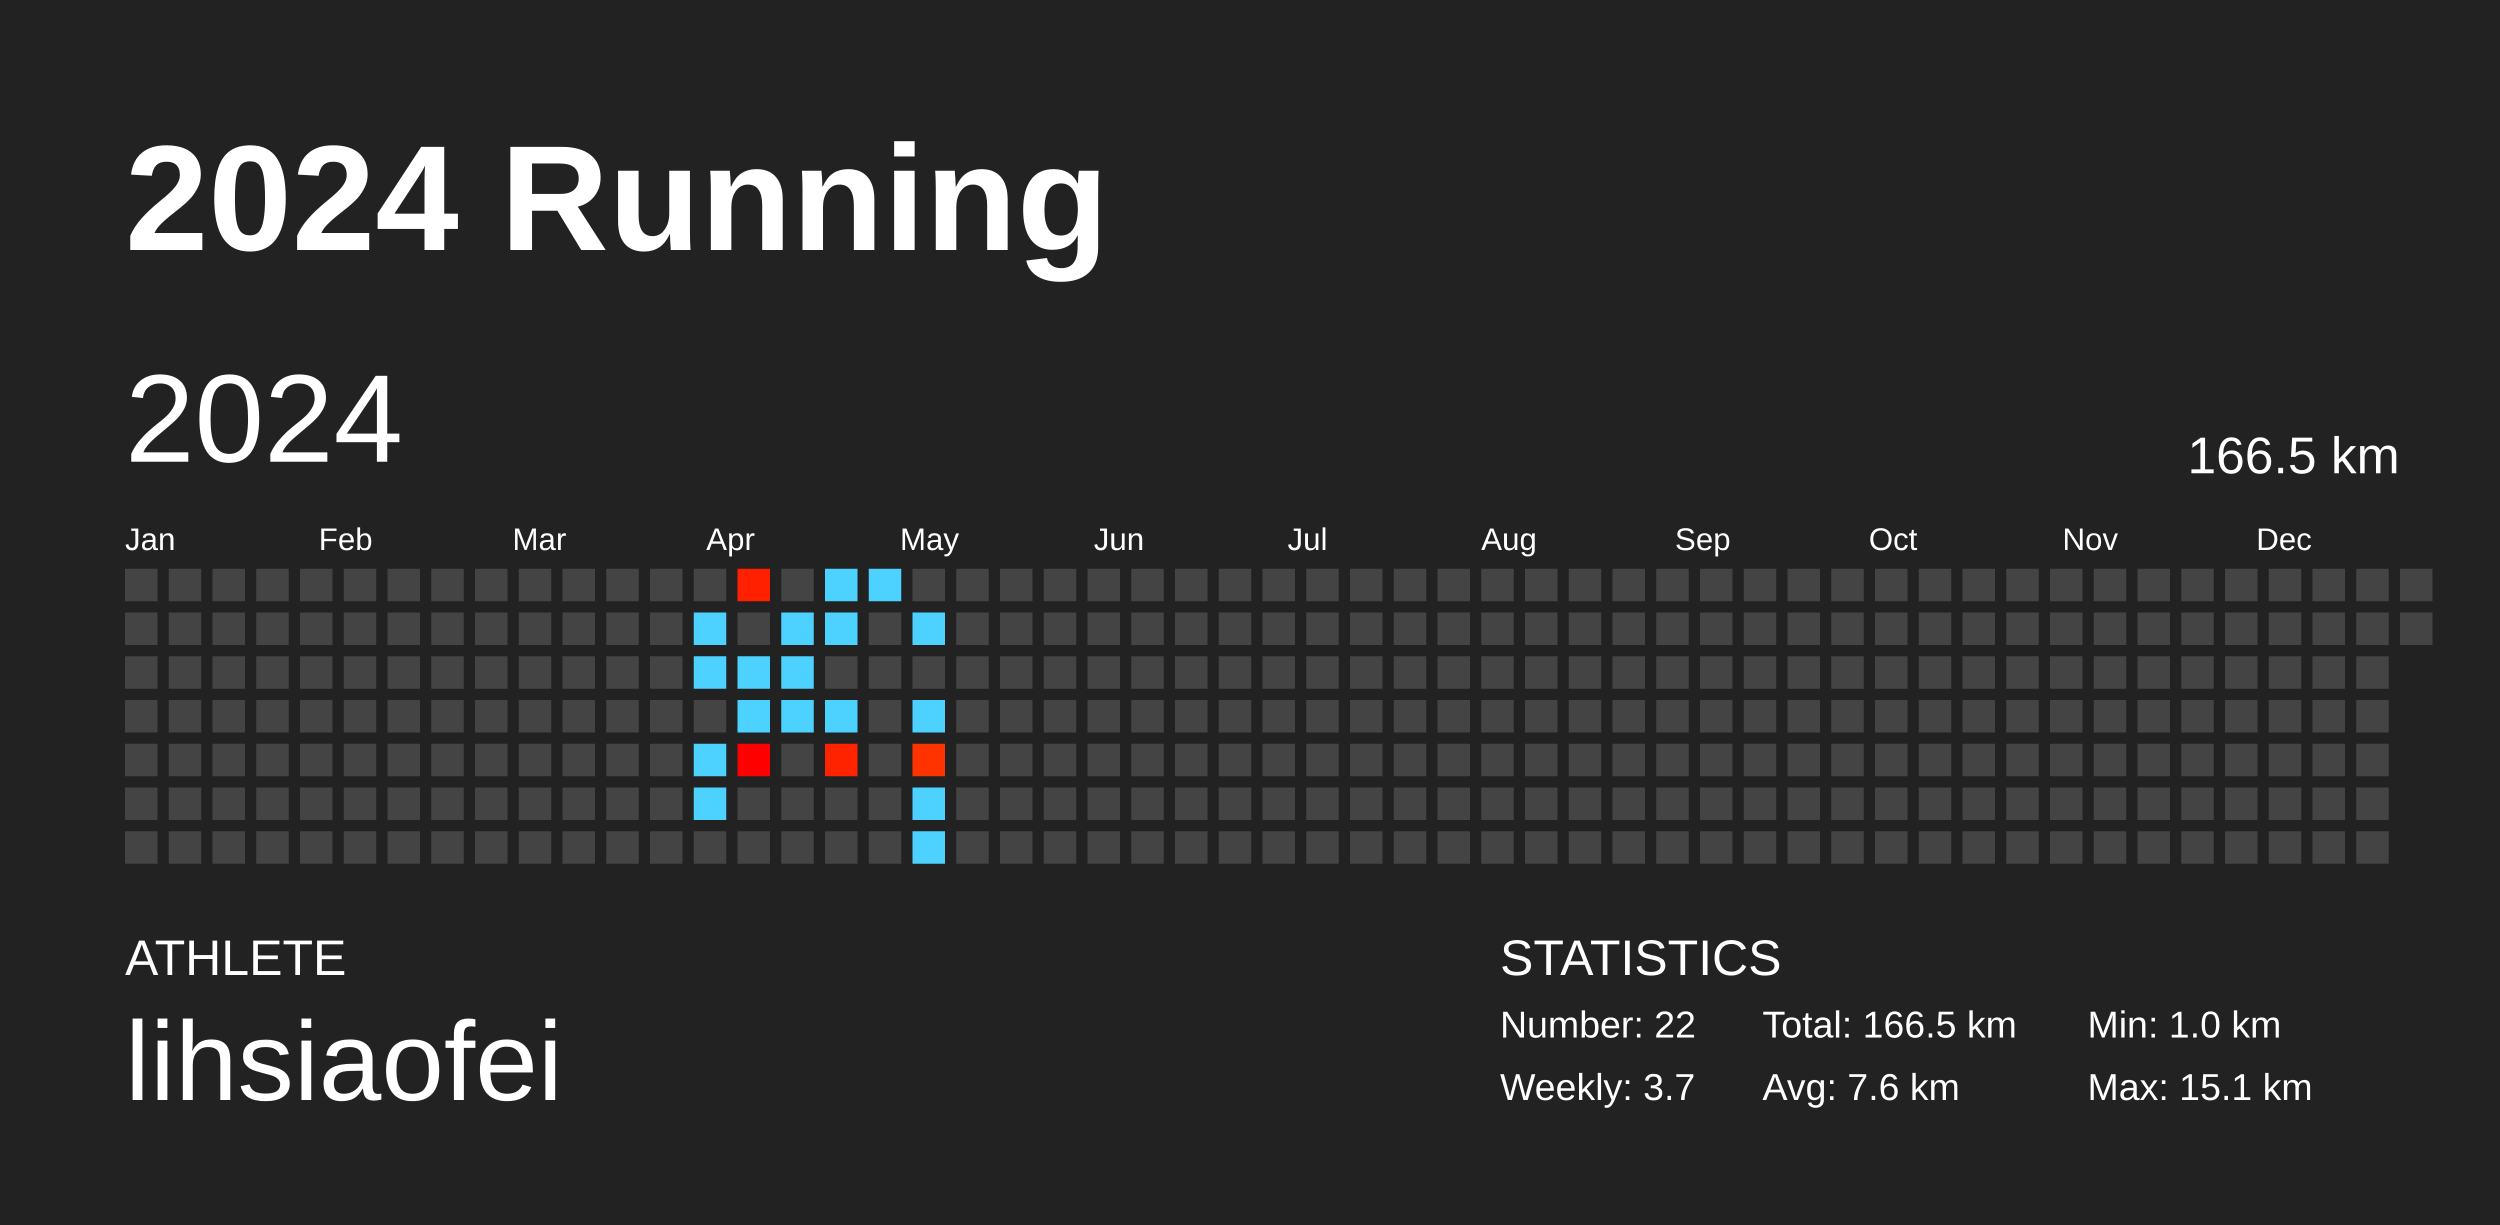
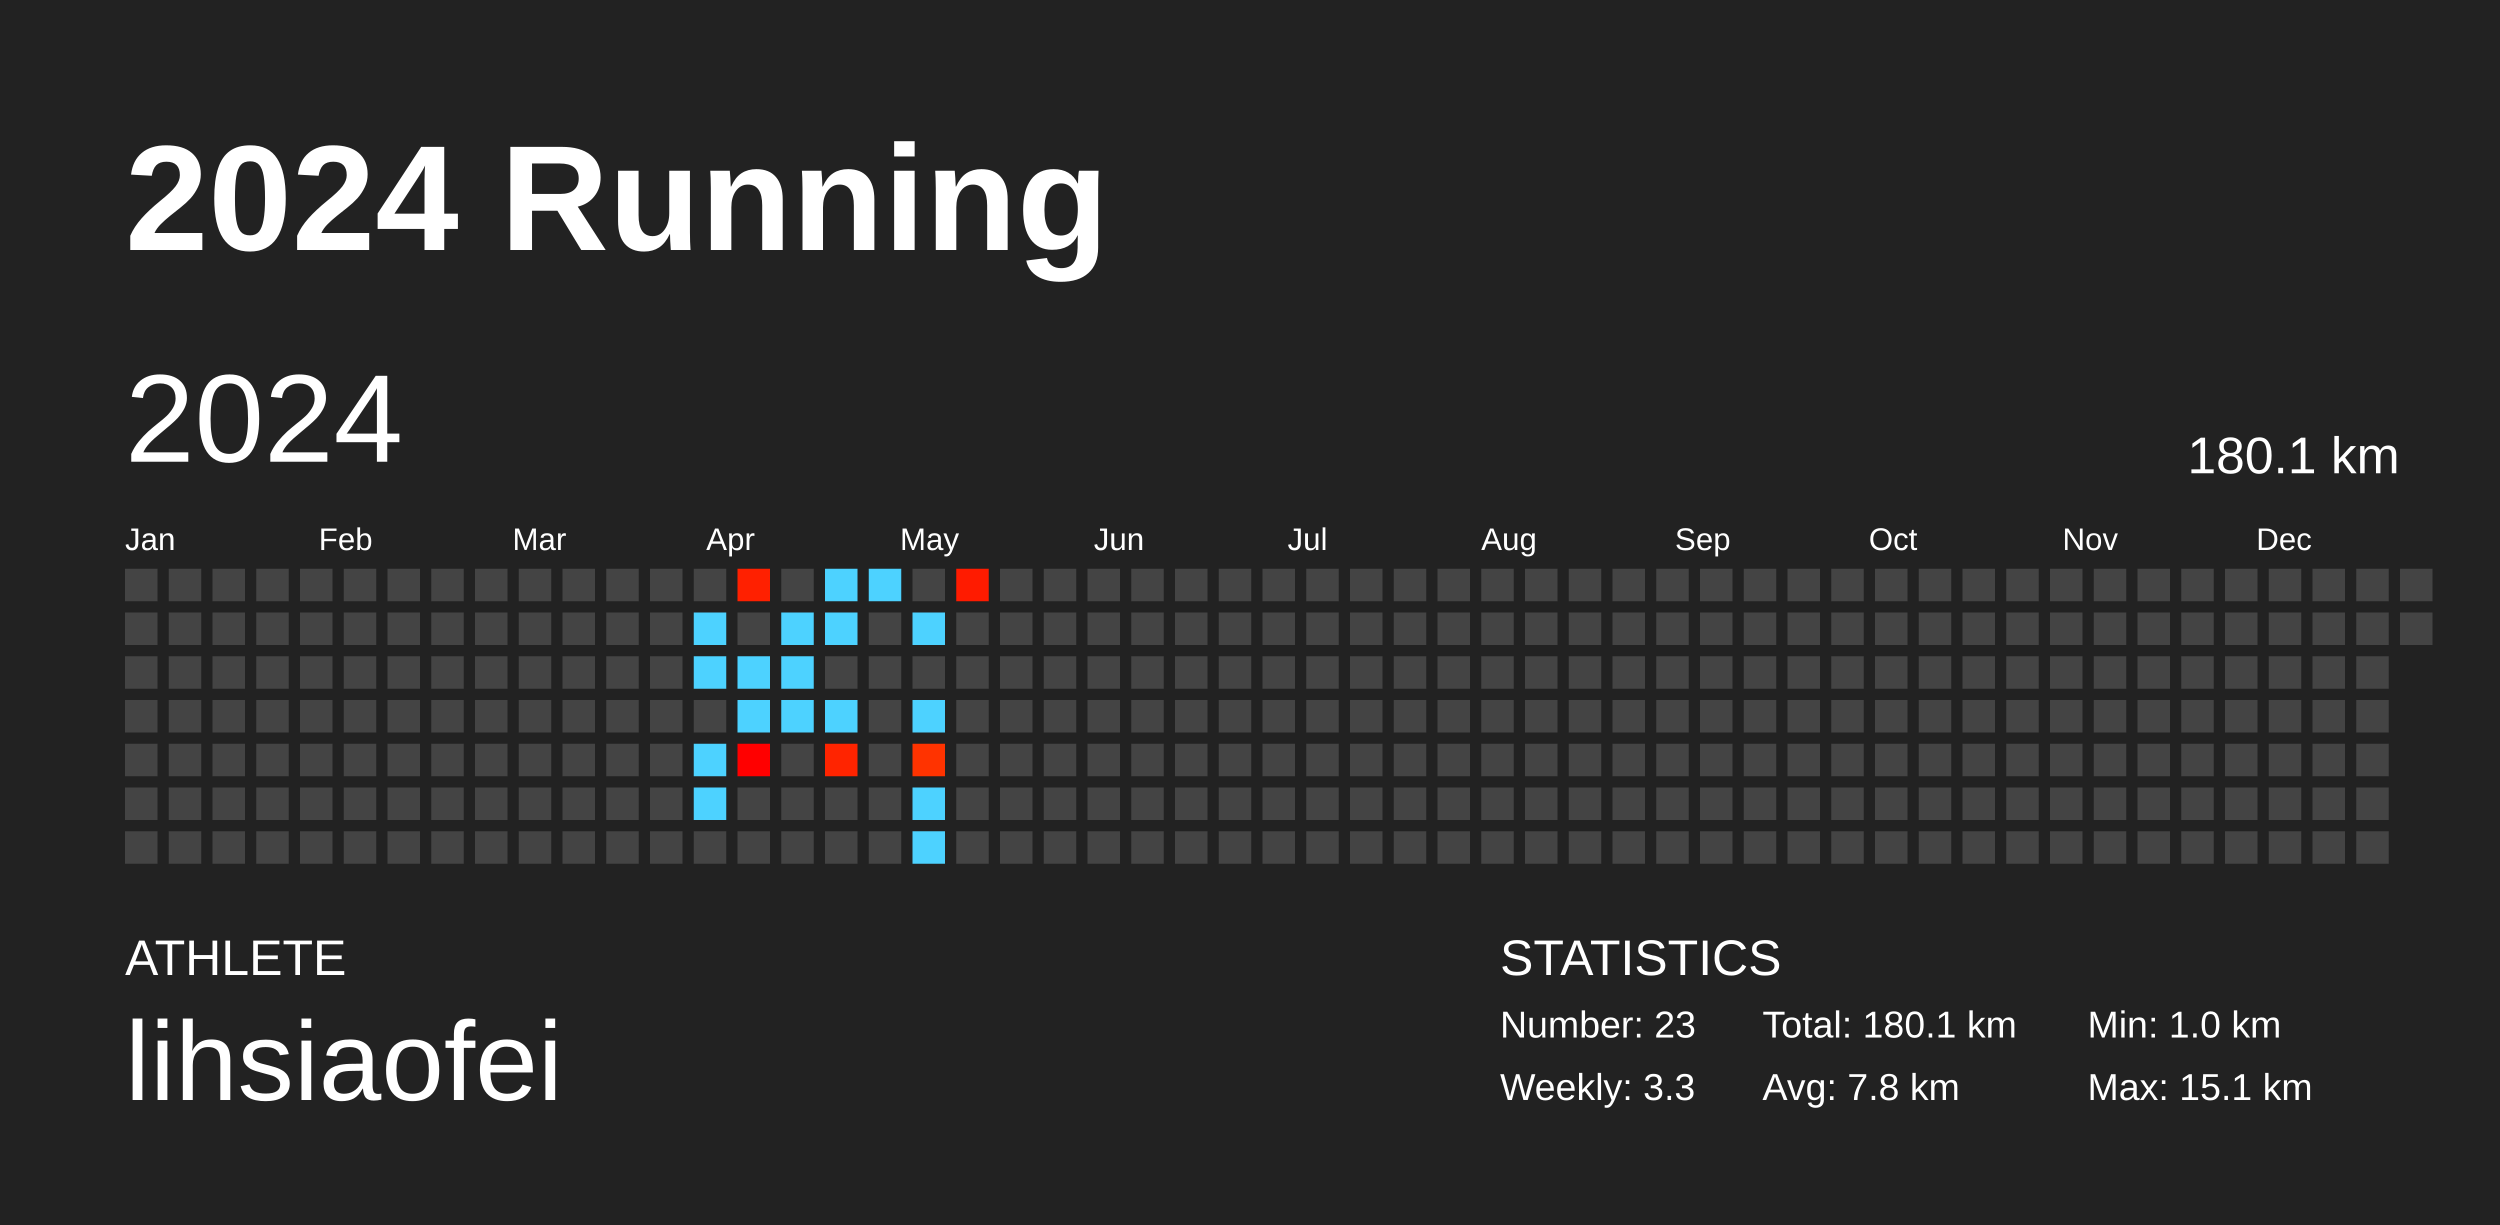
<svg xmlns="http://www.w3.org/2000/svg" baseProfile="full" height="98mm" version="1.1" viewBox="0,0,200,98" width="200mm">
  <defs />
  <rect fill="#222222" height="98" width="200" x="0" y="0" />
  <text fill="#FFFFFF" style="font-size:12px; font-family:Arial; font-weight:bold;" x="10" y="20">2024 Running</text>
  <text fill="#FFFFFF" style="font-size:4px; font-family:Arial" x="10" y="78">ATHLETE</text>
  <text fill="#FFFFFF" style="font-size:9px; font-family:Arial" x="10" y="88">lihsiaofei</text>
  <text fill="#FFFFFF" style="font-size:4px; font-family:Arial" x="120" y="78">STATISTICS</text>
-   <text fill="#FFFFFF" style="font-size:3px; font-family:Arial" x="120" y="83">Number: 22</text>
-   <text fill="#FFFFFF" style="font-size:3px; font-family:Arial" x="120" y="88">Weekly: 3.7</text>
-   <text fill="#FFFFFF" style="font-size:3px; font-family:Arial" x="141" y="83">Total: 166.5 km</text>
-   <text fill="#FFFFFF" style="font-size:3px; font-family:Arial" x="141" y="88">Avg: 7.6 km</text>
+   <text fill="#FFFFFF" style="font-size:3px; font-family:Arial" x="120" y="83">Number: 23</text>
+   <text fill="#FFFFFF" style="font-size:3px; font-family:Arial" x="120" y="88">Weekly: 3.3</text>
+   <text fill="#FFFFFF" style="font-size:3px; font-family:Arial" x="141" y="83">Total: 180.1 km</text>
+   <text fill="#FFFFFF" style="font-size:3px; font-family:Arial" x="141" y="88">Avg: 7.8 km</text>
  <text fill="#FFFFFF" style="font-size:3px; font-family:Arial" x="167" y="83">Min: 1.0 km</text>
  <text fill="#FFFFFF" style="font-size:3px; font-family:Arial" x="167" y="88">Max: 15.1 km</text>
  <text dominant-baseline="hanging" fill="#FFFFFF" style="font-size:10.0px; font-family:Arial;" x="10" y="30">2024</text>
-   <text dominant-baseline="hanging" fill="#FFFFFF" style="font-size:4.125px; font-family:Arial;" x="175" y="35">166.5 km</text>
+   <text dominant-baseline="hanging" fill="#FFFFFF" style="font-size:4.125px; font-family:Arial;" x="175" y="35">180.1 km</text>
  <text fill="#FFFFFF" style="font-size:2.5px; font-family:Arial" x="10.0" y="44">Jan</text>
  <text fill="#FFFFFF" style="font-size:2.5px; font-family:Arial" x="25.5" y="44">Feb</text>
  <text fill="#FFFFFF" style="font-size:2.5px; font-family:Arial" x="41.0" y="44">Mar</text>
  <text fill="#FFFFFF" style="font-size:2.5px; font-family:Arial" x="56.5" y="44">Apr</text>
  <text fill="#FFFFFF" style="font-size:2.5px; font-family:Arial" x="72.0" y="44">May</text>
  <text fill="#FFFFFF" style="font-size:2.5px; font-family:Arial" x="87.5" y="44">Jun</text>
  <text fill="#FFFFFF" style="font-size:2.5px; font-family:Arial" x="103.0" y="44">Jul</text>
  <text fill="#FFFFFF" style="font-size:2.5px; font-family:Arial" x="118.5" y="44">Aug</text>
  <text fill="#FFFFFF" style="font-size:2.5px; font-family:Arial" x="134.0" y="44">Sep</text>
  <text fill="#FFFFFF" style="font-size:2.5px; font-family:Arial" x="149.5" y="44">Oct</text>
  <text fill="#FFFFFF" style="font-size:2.5px; font-family:Arial" x="165.0" y="44">Nov</text>
  <text fill="#FFFFFF" style="font-size:2.5px; font-family:Arial" x="180.5" y="44">Dec</text>
  <rect fill="#444444" height="2.6" width="2.6" x="10.0" y="45.5" />
  <rect fill="#444444" height="2.6" width="2.6" x="10.0" y="49.0" />
  <rect fill="#444444" height="2.6" width="2.6" x="10.0" y="52.5" />
  <rect fill="#444444" height="2.6" width="2.6" x="10.0" y="56.0" />
  <rect fill="#444444" height="2.6" width="2.6" x="10.0" y="59.5" />
  <rect fill="#444444" height="2.6" width="2.6" x="10.0" y="63.0" />
  <rect fill="#444444" height="2.6" width="2.6" x="10.0" y="66.5" />
  <rect fill="#444444" height="2.6" width="2.6" x="13.5" y="45.5" />
  <rect fill="#444444" height="2.6" width="2.6" x="13.5" y="49.0" />
  <rect fill="#444444" height="2.6" width="2.6" x="13.5" y="52.5" />
  <rect fill="#444444" height="2.6" width="2.6" x="13.5" y="56.0" />
  <rect fill="#444444" height="2.6" width="2.6" x="13.5" y="59.5" />
  <rect fill="#444444" height="2.6" width="2.6" x="13.5" y="63.0" />
  <rect fill="#444444" height="2.6" width="2.6" x="13.5" y="66.5" />
  <rect fill="#444444" height="2.6" width="2.6" x="17.0" y="45.5" />
  <rect fill="#444444" height="2.6" width="2.6" x="17.0" y="49.0" />
  <rect fill="#444444" height="2.6" width="2.6" x="17.0" y="52.5" />
  <rect fill="#444444" height="2.6" width="2.6" x="17.0" y="56.0" />
  <rect fill="#444444" height="2.6" width="2.6" x="17.0" y="59.5" />
  <rect fill="#444444" height="2.6" width="2.6" x="17.0" y="63.0" />
  <rect fill="#444444" height="2.6" width="2.6" x="17.0" y="66.5" />
  <rect fill="#444444" height="2.6" width="2.6" x="20.5" y="45.5" />
  <rect fill="#444444" height="2.6" width="2.6" x="20.5" y="49.0" />
  <rect fill="#444444" height="2.6" width="2.6" x="20.5" y="52.5" />
  <rect fill="#444444" height="2.6" width="2.6" x="20.5" y="56.0" />
  <rect fill="#444444" height="2.6" width="2.6" x="20.5" y="59.5" />
  <rect fill="#444444" height="2.6" width="2.6" x="20.5" y="63.0" />
  <rect fill="#444444" height="2.6" width="2.6" x="20.5" y="66.5" />
  <rect fill="#444444" height="2.6" width="2.6" x="24.0" y="45.5" />
  <rect fill="#444444" height="2.6" width="2.6" x="24.0" y="49.0" />
  <rect fill="#444444" height="2.6" width="2.6" x="24.0" y="52.5" />
  <rect fill="#444444" height="2.6" width="2.6" x="24.0" y="56.0" />
  <rect fill="#444444" height="2.6" width="2.6" x="24.0" y="59.5" />
  <rect fill="#444444" height="2.6" width="2.6" x="24.0" y="63.0" />
  <rect fill="#444444" height="2.6" width="2.6" x="24.0" y="66.5" />
  <rect fill="#444444" height="2.6" width="2.6" x="27.5" y="45.5" />
  <rect fill="#444444" height="2.6" width="2.6" x="27.5" y="49.0" />
  <rect fill="#444444" height="2.6" width="2.6" x="27.5" y="52.5" />
  <rect fill="#444444" height="2.6" width="2.6" x="27.5" y="56.0" />
  <rect fill="#444444" height="2.6" width="2.6" x="27.5" y="59.5" />
  <rect fill="#444444" height="2.6" width="2.6" x="27.5" y="63.0" />
  <rect fill="#444444" height="2.6" width="2.6" x="27.5" y="66.5" />
  <rect fill="#444444" height="2.6" width="2.6" x="31.0" y="45.5" />
  <rect fill="#444444" height="2.6" width="2.6" x="31.0" y="49.0" />
  <rect fill="#444444" height="2.6" width="2.6" x="31.0" y="52.5" />
  <rect fill="#444444" height="2.6" width="2.6" x="31.0" y="56.0" />
  <rect fill="#444444" height="2.6" width="2.6" x="31.0" y="59.5" />
  <rect fill="#444444" height="2.6" width="2.6" x="31.0" y="63.0" />
  <rect fill="#444444" height="2.6" width="2.6" x="31.0" y="66.5" />
  <rect fill="#444444" height="2.6" width="2.6" x="34.5" y="45.5" />
  <rect fill="#444444" height="2.6" width="2.6" x="34.5" y="49.0" />
  <rect fill="#444444" height="2.6" width="2.6" x="34.5" y="52.5" />
  <rect fill="#444444" height="2.6" width="2.6" x="34.5" y="56.0" />
  <rect fill="#444444" height="2.6" width="2.6" x="34.5" y="59.5" />
  <rect fill="#444444" height="2.6" width="2.6" x="34.5" y="63.0" />
  <rect fill="#444444" height="2.6" width="2.6" x="34.5" y="66.5" />
  <rect fill="#444444" height="2.6" width="2.6" x="38.0" y="45.5" />
  <rect fill="#444444" height="2.6" width="2.6" x="38.0" y="49.0" />
  <rect fill="#444444" height="2.6" width="2.6" x="38.0" y="52.5" />
  <rect fill="#444444" height="2.6" width="2.6" x="38.0" y="56.0" />
  <rect fill="#444444" height="2.6" width="2.6" x="38.0" y="59.5" />
  <rect fill="#444444" height="2.6" width="2.6" x="38.0" y="63.0" />
  <rect fill="#444444" height="2.6" width="2.6" x="38.0" y="66.5" />
  <rect fill="#444444" height="2.6" width="2.6" x="41.5" y="45.5" />
  <rect fill="#444444" height="2.6" width="2.6" x="41.5" y="49.0" />
  <rect fill="#444444" height="2.6" width="2.6" x="41.5" y="52.5" />
  <rect fill="#444444" height="2.6" width="2.6" x="41.5" y="56.0" />
  <rect fill="#444444" height="2.6" width="2.6" x="41.5" y="59.5" />
  <rect fill="#444444" height="2.6" width="2.6" x="41.5" y="63.0" />
  <rect fill="#444444" height="2.6" width="2.6" x="41.5" y="66.5" />
  <rect fill="#444444" height="2.6" width="2.6" x="45.0" y="45.5" />
  <rect fill="#444444" height="2.6" width="2.6" x="45.0" y="49.0" />
  <rect fill="#444444" height="2.6" width="2.6" x="45.0" y="52.5" />
  <rect fill="#444444" height="2.6" width="2.6" x="45.0" y="56.0" />
  <rect fill="#444444" height="2.6" width="2.6" x="45.0" y="59.5" />
  <rect fill="#444444" height="2.6" width="2.6" x="45.0" y="63.0" />
  <rect fill="#444444" height="2.6" width="2.6" x="45.0" y="66.5" />
  <rect fill="#444444" height="2.6" width="2.6" x="48.5" y="45.5" />
  <rect fill="#444444" height="2.6" width="2.6" x="48.5" y="49.0" />
  <rect fill="#444444" height="2.6" width="2.6" x="48.5" y="52.5" />
  <rect fill="#444444" height="2.6" width="2.6" x="48.5" y="56.0" />
  <rect fill="#444444" height="2.6" width="2.6" x="48.5" y="59.5" />
  <rect fill="#444444" height="2.6" width="2.6" x="48.5" y="63.0" />
  <rect fill="#444444" height="2.6" width="2.6" x="48.5" y="66.5" />
  <rect fill="#444444" height="2.6" width="2.6" x="52.0" y="45.5" />
  <rect fill="#444444" height="2.6" width="2.6" x="52.0" y="49.0" />
  <rect fill="#444444" height="2.6" width="2.6" x="52.0" y="52.5" />
  <rect fill="#444444" height="2.6" width="2.6" x="52.0" y="56.0" />
  <rect fill="#444444" height="2.6" width="2.6" x="52.0" y="59.5" />
  <rect fill="#444444" height="2.6" width="2.6" x="52.0" y="63.0" />
  <rect fill="#444444" height="2.6" width="2.6" x="52.0" y="66.5" />
  <rect fill="#444444" height="2.6" width="2.6" x="55.5" y="45.5" />
  <rect fill="#4dd2ff" height="2.6" width="2.6" x="55.5" y="49.0" />
  <rect fill="#4dd2ff" height="2.6" width="2.6" x="55.5" y="52.5" />
  <rect fill="#444444" height="2.6" width="2.6" x="55.5" y="56.0" />
  <rect fill="#4dd2ff" height="2.6" width="2.6" x="55.5" y="59.5" />
  <rect fill="#4dd2ff" height="2.6" width="2.6" x="55.5" y="63.0" />
  <rect fill="#444444" height="2.6" width="2.6" x="55.5" y="66.5" />
  <rect fill="#ff2000" height="2.6" width="2.6" x="59.0" y="45.5" />
  <rect fill="#444444" height="2.6" width="2.6" x="59.0" y="49.0" />
  <rect fill="#4dd2ff" height="2.6" width="2.6" x="59.0" y="52.5" />
  <rect fill="#4dd2ff" height="2.6" width="2.6" x="59.0" y="56.0" />
  <rect fill="#ff0000" height="2.6" width="2.6" x="59.0" y="59.5" />
  <rect fill="#444444" height="2.6" width="2.6" x="59.0" y="63.0" />
  <rect fill="#444444" height="2.6" width="2.6" x="59.0" y="66.5" />
  <rect fill="#444444" height="2.6" width="2.6" x="62.5" y="45.5" />
  <rect fill="#4dd2ff" height="2.6" width="2.6" x="62.5" y="49.0" />
  <rect fill="#4dd2ff" height="2.6" width="2.6" x="62.5" y="52.5" />
  <rect fill="#4dd2ff" height="2.6" width="2.6" x="62.5" y="56.0" />
  <rect fill="#444444" height="2.6" width="2.6" x="62.5" y="59.5" />
  <rect fill="#444444" height="2.6" width="2.6" x="62.5" y="63.0" />
  <rect fill="#444444" height="2.6" width="2.6" x="62.5" y="66.5" />
  <rect fill="#4dd2ff" height="2.6" width="2.6" x="66.0" y="45.5" />
  <rect fill="#4dd2ff" height="2.6" width="2.6" x="66.0" y="49.0" />
  <rect fill="#444444" height="2.6" width="2.6" x="66.0" y="52.5" />
  <rect fill="#4dd2ff" height="2.6" width="2.6" x="66.0" y="56.0" />
  <rect fill="#ff2400" height="2.6" width="2.6" x="66.0" y="59.5" />
  <rect fill="#444444" height="2.6" width="2.6" x="66.0" y="63.0" />
  <rect fill="#444444" height="2.6" width="2.6" x="66.0" y="66.5" />
  <rect fill="#4dd2ff" height="2.6" width="2.6" x="69.5" y="45.5" />
  <rect fill="#444444" height="2.6" width="2.6" x="69.5" y="49.0" />
  <rect fill="#444444" height="2.6" width="2.6" x="69.5" y="52.5" />
  <rect fill="#444444" height="2.6" width="2.6" x="69.5" y="56.0" />
  <rect fill="#444444" height="2.6" width="2.6" x="69.5" y="59.5" />
  <rect fill="#444444" height="2.6" width="2.6" x="69.5" y="63.0" />
  <rect fill="#444444" height="2.6" width="2.6" x="69.5" y="66.5" />
  <rect fill="#444444" height="2.6" width="2.6" x="73.0" y="45.5" />
  <rect fill="#4dd2ff" height="2.6" width="2.6" x="73.0" y="49.0" />
  <rect fill="#444444" height="2.6" width="2.6" x="73.0" y="52.5" />
  <rect fill="#4dd2ff" height="2.6" width="2.6" x="73.0" y="56.0" />
  <rect fill="#ff3300" height="2.6" width="2.6" x="73.0" y="59.5" />
  <rect fill="#4dd2ff" height="2.6" width="2.6" x="73.0" y="63.0" />
  <rect fill="#4dd2ff" height="2.6" width="2.6" x="73.0" y="66.5" />
-   <rect fill="#444444" height="2.6" width="2.6" x="76.5" y="45.5" />
+   <rect fill="#ff1b00" height="2.6" width="2.6" x="76.5" y="45.5" />
  <rect fill="#444444" height="2.6" width="2.6" x="76.5" y="49.0" />
  <rect fill="#444444" height="2.6" width="2.6" x="76.5" y="52.5" />
  <rect fill="#444444" height="2.6" width="2.6" x="76.5" y="56.0" />
  <rect fill="#444444" height="2.6" width="2.6" x="76.5" y="59.5" />
  <rect fill="#444444" height="2.6" width="2.6" x="76.5" y="63.0" />
  <rect fill="#444444" height="2.6" width="2.6" x="76.5" y="66.5" />
  <rect fill="#444444" height="2.6" width="2.6" x="80.0" y="45.5" />
  <rect fill="#444444" height="2.6" width="2.6" x="80.0" y="49.0" />
  <rect fill="#444444" height="2.6" width="2.6" x="80.0" y="52.5" />
  <rect fill="#444444" height="2.6" width="2.6" x="80.0" y="56.0" />
  <rect fill="#444444" height="2.6" width="2.6" x="80.0" y="59.5" />
  <rect fill="#444444" height="2.6" width="2.6" x="80.0" y="63.0" />
  <rect fill="#444444" height="2.6" width="2.6" x="80.0" y="66.5" />
  <rect fill="#444444" height="2.6" width="2.6" x="83.5" y="45.5" />
  <rect fill="#444444" height="2.6" width="2.6" x="83.5" y="49.0" />
  <rect fill="#444444" height="2.6" width="2.6" x="83.5" y="52.5" />
  <rect fill="#444444" height="2.6" width="2.6" x="83.5" y="56.0" />
  <rect fill="#444444" height="2.6" width="2.6" x="83.5" y="59.5" />
  <rect fill="#444444" height="2.6" width="2.6" x="83.5" y="63.0" />
  <rect fill="#444444" height="2.6" width="2.6" x="83.5" y="66.5" />
  <rect fill="#444444" height="2.6" width="2.6" x="87.0" y="45.5" />
  <rect fill="#444444" height="2.6" width="2.6" x="87.0" y="49.0" />
  <rect fill="#444444" height="2.6" width="2.6" x="87.0" y="52.5" />
  <rect fill="#444444" height="2.6" width="2.6" x="87.0" y="56.0" />
  <rect fill="#444444" height="2.6" width="2.6" x="87.0" y="59.5" />
  <rect fill="#444444" height="2.6" width="2.6" x="87.0" y="63.0" />
  <rect fill="#444444" height="2.6" width="2.6" x="87.0" y="66.5" />
  <rect fill="#444444" height="2.6" width="2.6" x="90.5" y="45.5" />
  <rect fill="#444444" height="2.6" width="2.6" x="90.5" y="49.0" />
  <rect fill="#444444" height="2.6" width="2.6" x="90.5" y="52.5" />
  <rect fill="#444444" height="2.6" width="2.6" x="90.5" y="56.0" />
  <rect fill="#444444" height="2.6" width="2.6" x="90.5" y="59.5" />
  <rect fill="#444444" height="2.6" width="2.6" x="90.5" y="63.0" />
  <rect fill="#444444" height="2.6" width="2.6" x="90.5" y="66.5" />
  <rect fill="#444444" height="2.6" width="2.6" x="94.0" y="45.5" />
  <rect fill="#444444" height="2.6" width="2.6" x="94.0" y="49.0" />
  <rect fill="#444444" height="2.6" width="2.6" x="94.0" y="52.5" />
  <rect fill="#444444" height="2.6" width="2.6" x="94.0" y="56.0" />
  <rect fill="#444444" height="2.6" width="2.6" x="94.0" y="59.5" />
  <rect fill="#444444" height="2.6" width="2.6" x="94.0" y="63.0" />
  <rect fill="#444444" height="2.6" width="2.6" x="94.0" y="66.5" />
  <rect fill="#444444" height="2.6" width="2.6" x="97.5" y="45.5" />
  <rect fill="#444444" height="2.6" width="2.6" x="97.5" y="49.0" />
  <rect fill="#444444" height="2.6" width="2.6" x="97.5" y="52.5" />
  <rect fill="#444444" height="2.6" width="2.6" x="97.5" y="56.0" />
  <rect fill="#444444" height="2.6" width="2.6" x="97.5" y="59.5" />
  <rect fill="#444444" height="2.6" width="2.6" x="97.5" y="63.0" />
  <rect fill="#444444" height="2.6" width="2.6" x="97.5" y="66.5" />
  <rect fill="#444444" height="2.6" width="2.6" x="101.0" y="45.5" />
  <rect fill="#444444" height="2.6" width="2.6" x="101.0" y="49.0" />
  <rect fill="#444444" height="2.6" width="2.6" x="101.0" y="52.5" />
  <rect fill="#444444" height="2.6" width="2.6" x="101.0" y="56.0" />
  <rect fill="#444444" height="2.6" width="2.6" x="101.0" y="59.5" />
  <rect fill="#444444" height="2.6" width="2.6" x="101.0" y="63.0" />
  <rect fill="#444444" height="2.6" width="2.6" x="101.0" y="66.5" />
  <rect fill="#444444" height="2.6" width="2.6" x="104.5" y="45.5" />
  <rect fill="#444444" height="2.6" width="2.6" x="104.5" y="49.0" />
  <rect fill="#444444" height="2.6" width="2.6" x="104.5" y="52.5" />
  <rect fill="#444444" height="2.6" width="2.6" x="104.5" y="56.0" />
  <rect fill="#444444" height="2.6" width="2.6" x="104.5" y="59.5" />
  <rect fill="#444444" height="2.6" width="2.6" x="104.5" y="63.0" />
  <rect fill="#444444" height="2.6" width="2.6" x="104.5" y="66.5" />
  <rect fill="#444444" height="2.6" width="2.6" x="108.0" y="45.5" />
  <rect fill="#444444" height="2.6" width="2.6" x="108.0" y="49.0" />
  <rect fill="#444444" height="2.6" width="2.6" x="108.0" y="52.5" />
  <rect fill="#444444" height="2.6" width="2.6" x="108.0" y="56.0" />
  <rect fill="#444444" height="2.6" width="2.6" x="108.0" y="59.5" />
  <rect fill="#444444" height="2.6" width="2.6" x="108.0" y="63.0" />
  <rect fill="#444444" height="2.6" width="2.6" x="108.0" y="66.5" />
  <rect fill="#444444" height="2.6" width="2.6" x="111.5" y="45.5" />
  <rect fill="#444444" height="2.6" width="2.6" x="111.5" y="49.0" />
  <rect fill="#444444" height="2.6" width="2.6" x="111.5" y="52.5" />
  <rect fill="#444444" height="2.6" width="2.6" x="111.5" y="56.0" />
  <rect fill="#444444" height="2.6" width="2.6" x="111.5" y="59.5" />
  <rect fill="#444444" height="2.6" width="2.6" x="111.5" y="63.0" />
  <rect fill="#444444" height="2.6" width="2.6" x="111.5" y="66.5" />
  <rect fill="#444444" height="2.6" width="2.6" x="115.0" y="45.5" />
  <rect fill="#444444" height="2.6" width="2.6" x="115.0" y="49.0" />
  <rect fill="#444444" height="2.6" width="2.6" x="115.0" y="52.5" />
  <rect fill="#444444" height="2.6" width="2.6" x="115.0" y="56.0" />
  <rect fill="#444444" height="2.6" width="2.6" x="115.0" y="59.5" />
  <rect fill="#444444" height="2.6" width="2.6" x="115.0" y="63.0" />
  <rect fill="#444444" height="2.6" width="2.6" x="115.0" y="66.5" />
  <rect fill="#444444" height="2.6" width="2.6" x="118.5" y="45.5" />
  <rect fill="#444444" height="2.6" width="2.6" x="118.5" y="49.0" />
  <rect fill="#444444" height="2.6" width="2.6" x="118.5" y="52.5" />
  <rect fill="#444444" height="2.6" width="2.6" x="118.5" y="56.0" />
  <rect fill="#444444" height="2.6" width="2.6" x="118.5" y="59.5" />
  <rect fill="#444444" height="2.6" width="2.6" x="118.5" y="63.0" />
  <rect fill="#444444" height="2.6" width="2.6" x="118.5" y="66.5" />
  <rect fill="#444444" height="2.6" width="2.6" x="122.0" y="45.5" />
  <rect fill="#444444" height="2.6" width="2.6" x="122.0" y="49.0" />
  <rect fill="#444444" height="2.6" width="2.6" x="122.0" y="52.5" />
  <rect fill="#444444" height="2.6" width="2.6" x="122.0" y="56.0" />
  <rect fill="#444444" height="2.6" width="2.6" x="122.0" y="59.5" />
  <rect fill="#444444" height="2.6" width="2.6" x="122.0" y="63.0" />
  <rect fill="#444444" height="2.6" width="2.6" x="122.0" y="66.5" />
  <rect fill="#444444" height="2.6" width="2.6" x="125.5" y="45.5" />
  <rect fill="#444444" height="2.6" width="2.6" x="125.5" y="49.0" />
  <rect fill="#444444" height="2.6" width="2.6" x="125.5" y="52.5" />
  <rect fill="#444444" height="2.6" width="2.6" x="125.5" y="56.0" />
  <rect fill="#444444" height="2.6" width="2.6" x="125.5" y="59.5" />
  <rect fill="#444444" height="2.6" width="2.6" x="125.5" y="63.0" />
  <rect fill="#444444" height="2.6" width="2.6" x="125.5" y="66.5" />
  <rect fill="#444444" height="2.6" width="2.6" x="129.0" y="45.5" />
  <rect fill="#444444" height="2.6" width="2.6" x="129.0" y="49.0" />
  <rect fill="#444444" height="2.6" width="2.6" x="129.0" y="52.5" />
  <rect fill="#444444" height="2.6" width="2.6" x="129.0" y="56.0" />
  <rect fill="#444444" height="2.6" width="2.6" x="129.0" y="59.5" />
  <rect fill="#444444" height="2.6" width="2.6" x="129.0" y="63.0" />
  <rect fill="#444444" height="2.6" width="2.6" x="129.0" y="66.5" />
  <rect fill="#444444" height="2.6" width="2.6" x="132.5" y="45.5" />
  <rect fill="#444444" height="2.6" width="2.6" x="132.5" y="49.0" />
  <rect fill="#444444" height="2.6" width="2.6" x="132.5" y="52.5" />
  <rect fill="#444444" height="2.6" width="2.6" x="132.5" y="56.0" />
  <rect fill="#444444" height="2.6" width="2.6" x="132.5" y="59.5" />
  <rect fill="#444444" height="2.6" width="2.6" x="132.5" y="63.0" />
  <rect fill="#444444" height="2.6" width="2.6" x="132.5" y="66.5" />
  <rect fill="#444444" height="2.6" width="2.6" x="136.0" y="45.5" />
  <rect fill="#444444" height="2.6" width="2.6" x="136.0" y="49.0" />
  <rect fill="#444444" height="2.6" width="2.6" x="136.0" y="52.5" />
  <rect fill="#444444" height="2.6" width="2.6" x="136.0" y="56.0" />
  <rect fill="#444444" height="2.6" width="2.6" x="136.0" y="59.5" />
  <rect fill="#444444" height="2.6" width="2.6" x="136.0" y="63.0" />
  <rect fill="#444444" height="2.6" width="2.6" x="136.0" y="66.5" />
  <rect fill="#444444" height="2.6" width="2.6" x="139.5" y="45.5" />
  <rect fill="#444444" height="2.6" width="2.6" x="139.5" y="49.0" />
  <rect fill="#444444" height="2.6" width="2.6" x="139.5" y="52.5" />
  <rect fill="#444444" height="2.6" width="2.6" x="139.5" y="56.0" />
  <rect fill="#444444" height="2.6" width="2.6" x="139.5" y="59.5" />
  <rect fill="#444444" height="2.6" width="2.6" x="139.5" y="63.0" />
  <rect fill="#444444" height="2.6" width="2.6" x="139.5" y="66.5" />
  <rect fill="#444444" height="2.6" width="2.6" x="143.0" y="45.5" />
  <rect fill="#444444" height="2.6" width="2.6" x="143.0" y="49.0" />
  <rect fill="#444444" height="2.6" width="2.6" x="143.0" y="52.5" />
  <rect fill="#444444" height="2.6" width="2.6" x="143.0" y="56.0" />
  <rect fill="#444444" height="2.6" width="2.6" x="143.0" y="59.5" />
  <rect fill="#444444" height="2.6" width="2.6" x="143.0" y="63.0" />
  <rect fill="#444444" height="2.6" width="2.6" x="143.0" y="66.5" />
  <rect fill="#444444" height="2.6" width="2.6" x="146.5" y="45.5" />
  <rect fill="#444444" height="2.6" width="2.6" x="146.5" y="49.0" />
  <rect fill="#444444" height="2.6" width="2.6" x="146.5" y="52.5" />
  <rect fill="#444444" height="2.6" width="2.6" x="146.5" y="56.0" />
  <rect fill="#444444" height="2.6" width="2.6" x="146.5" y="59.5" />
  <rect fill="#444444" height="2.6" width="2.6" x="146.5" y="63.0" />
  <rect fill="#444444" height="2.6" width="2.6" x="146.5" y="66.5" />
  <rect fill="#444444" height="2.6" width="2.6" x="150.0" y="45.5" />
  <rect fill="#444444" height="2.6" width="2.6" x="150.0" y="49.0" />
  <rect fill="#444444" height="2.6" width="2.6" x="150.0" y="52.5" />
  <rect fill="#444444" height="2.6" width="2.6" x="150.0" y="56.0" />
  <rect fill="#444444" height="2.6" width="2.6" x="150.0" y="59.5" />
  <rect fill="#444444" height="2.6" width="2.6" x="150.0" y="63.0" />
  <rect fill="#444444" height="2.6" width="2.6" x="150.0" y="66.5" />
  <rect fill="#444444" height="2.6" width="2.6" x="153.5" y="45.5" />
  <rect fill="#444444" height="2.6" width="2.6" x="153.5" y="49.0" />
  <rect fill="#444444" height="2.6" width="2.6" x="153.5" y="52.5" />
  <rect fill="#444444" height="2.6" width="2.6" x="153.5" y="56.0" />
  <rect fill="#444444" height="2.6" width="2.6" x="153.5" y="59.5" />
  <rect fill="#444444" height="2.6" width="2.6" x="153.5" y="63.0" />
  <rect fill="#444444" height="2.6" width="2.6" x="153.5" y="66.5" />
  <rect fill="#444444" height="2.6" width="2.6" x="157.0" y="45.5" />
  <rect fill="#444444" height="2.6" width="2.6" x="157.0" y="49.0" />
  <rect fill="#444444" height="2.6" width="2.6" x="157.0" y="52.5" />
  <rect fill="#444444" height="2.6" width="2.6" x="157.0" y="56.0" />
  <rect fill="#444444" height="2.6" width="2.6" x="157.0" y="59.5" />
  <rect fill="#444444" height="2.6" width="2.6" x="157.0" y="63.0" />
  <rect fill="#444444" height="2.6" width="2.6" x="157.0" y="66.5" />
  <rect fill="#444444" height="2.6" width="2.6" x="160.5" y="45.5" />
  <rect fill="#444444" height="2.6" width="2.6" x="160.5" y="49.0" />
  <rect fill="#444444" height="2.6" width="2.6" x="160.5" y="52.5" />
  <rect fill="#444444" height="2.6" width="2.6" x="160.5" y="56.0" />
  <rect fill="#444444" height="2.6" width="2.6" x="160.5" y="59.5" />
  <rect fill="#444444" height="2.6" width="2.6" x="160.5" y="63.0" />
  <rect fill="#444444" height="2.6" width="2.6" x="160.5" y="66.5" />
  <rect fill="#444444" height="2.6" width="2.6" x="164.0" y="45.5" />
  <rect fill="#444444" height="2.6" width="2.6" x="164.0" y="49.0" />
  <rect fill="#444444" height="2.6" width="2.6" x="164.0" y="52.5" />
  <rect fill="#444444" height="2.6" width="2.6" x="164.0" y="56.0" />
  <rect fill="#444444" height="2.6" width="2.6" x="164.0" y="59.5" />
  <rect fill="#444444" height="2.6" width="2.6" x="164.0" y="63.0" />
  <rect fill="#444444" height="2.6" width="2.6" x="164.0" y="66.5" />
  <rect fill="#444444" height="2.6" width="2.6" x="167.5" y="45.5" />
  <rect fill="#444444" height="2.6" width="2.6" x="167.5" y="49.0" />
  <rect fill="#444444" height="2.6" width="2.6" x="167.5" y="52.5" />
  <rect fill="#444444" height="2.6" width="2.6" x="167.5" y="56.0" />
  <rect fill="#444444" height="2.6" width="2.6" x="167.5" y="59.5" />
  <rect fill="#444444" height="2.6" width="2.6" x="167.5" y="63.0" />
  <rect fill="#444444" height="2.6" width="2.6" x="167.5" y="66.5" />
  <rect fill="#444444" height="2.6" width="2.6" x="171.0" y="45.5" />
  <rect fill="#444444" height="2.6" width="2.6" x="171.0" y="49.0" />
  <rect fill="#444444" height="2.6" width="2.6" x="171.0" y="52.5" />
  <rect fill="#444444" height="2.6" width="2.6" x="171.0" y="56.0" />
  <rect fill="#444444" height="2.6" width="2.6" x="171.0" y="59.5" />
  <rect fill="#444444" height="2.6" width="2.6" x="171.0" y="63.0" />
  <rect fill="#444444" height="2.6" width="2.6" x="171.0" y="66.5" />
  <rect fill="#444444" height="2.6" width="2.6" x="174.5" y="45.5" />
  <rect fill="#444444" height="2.6" width="2.6" x="174.5" y="49.0" />
  <rect fill="#444444" height="2.6" width="2.6" x="174.5" y="52.5" />
  <rect fill="#444444" height="2.6" width="2.6" x="174.5" y="56.0" />
  <rect fill="#444444" height="2.6" width="2.6" x="174.5" y="59.5" />
  <rect fill="#444444" height="2.6" width="2.6" x="174.5" y="63.0" />
  <rect fill="#444444" height="2.6" width="2.6" x="174.5" y="66.5" />
  <rect fill="#444444" height="2.6" width="2.6" x="178.0" y="45.5" />
  <rect fill="#444444" height="2.6" width="2.6" x="178.0" y="49.0" />
  <rect fill="#444444" height="2.6" width="2.6" x="178.0" y="52.5" />
  <rect fill="#444444" height="2.6" width="2.6" x="178.0" y="56.0" />
  <rect fill="#444444" height="2.6" width="2.6" x="178.0" y="59.5" />
  <rect fill="#444444" height="2.6" width="2.6" x="178.0" y="63.0" />
  <rect fill="#444444" height="2.6" width="2.6" x="178.0" y="66.5" />
  <rect fill="#444444" height="2.6" width="2.6" x="181.5" y="45.5" />
  <rect fill="#444444" height="2.6" width="2.6" x="181.5" y="49.0" />
  <rect fill="#444444" height="2.6" width="2.6" x="181.5" y="52.5" />
  <rect fill="#444444" height="2.6" width="2.6" x="181.5" y="56.0" />
  <rect fill="#444444" height="2.6" width="2.6" x="181.5" y="59.5" />
  <rect fill="#444444" height="2.6" width="2.6" x="181.5" y="63.0" />
  <rect fill="#444444" height="2.6" width="2.6" x="181.5" y="66.5" />
  <rect fill="#444444" height="2.6" width="2.6" x="185.0" y="45.5" />
  <rect fill="#444444" height="2.6" width="2.6" x="185.0" y="49.0" />
  <rect fill="#444444" height="2.6" width="2.6" x="185.0" y="52.5" />
  <rect fill="#444444" height="2.6" width="2.6" x="185.0" y="56.0" />
  <rect fill="#444444" height="2.6" width="2.6" x="185.0" y="59.5" />
  <rect fill="#444444" height="2.6" width="2.6" x="185.0" y="63.0" />
  <rect fill="#444444" height="2.6" width="2.6" x="185.0" y="66.5" />
  <rect fill="#444444" height="2.6" width="2.6" x="188.5" y="45.5" />
  <rect fill="#444444" height="2.6" width="2.6" x="188.5" y="49.0" />
  <rect fill="#444444" height="2.6" width="2.6" x="188.5" y="52.5" />
  <rect fill="#444444" height="2.6" width="2.6" x="188.5" y="56.0" />
  <rect fill="#444444" height="2.6" width="2.6" x="188.5" y="59.5" />
  <rect fill="#444444" height="2.6" width="2.6" x="188.5" y="63.0" />
  <rect fill="#444444" height="2.6" width="2.6" x="188.5" y="66.5" />
  <rect fill="#444444" height="2.6" width="2.6" x="192.0" y="45.5" />
  <rect fill="#444444" height="2.6" width="2.6" x="192.0" y="49.0" />
</svg>
